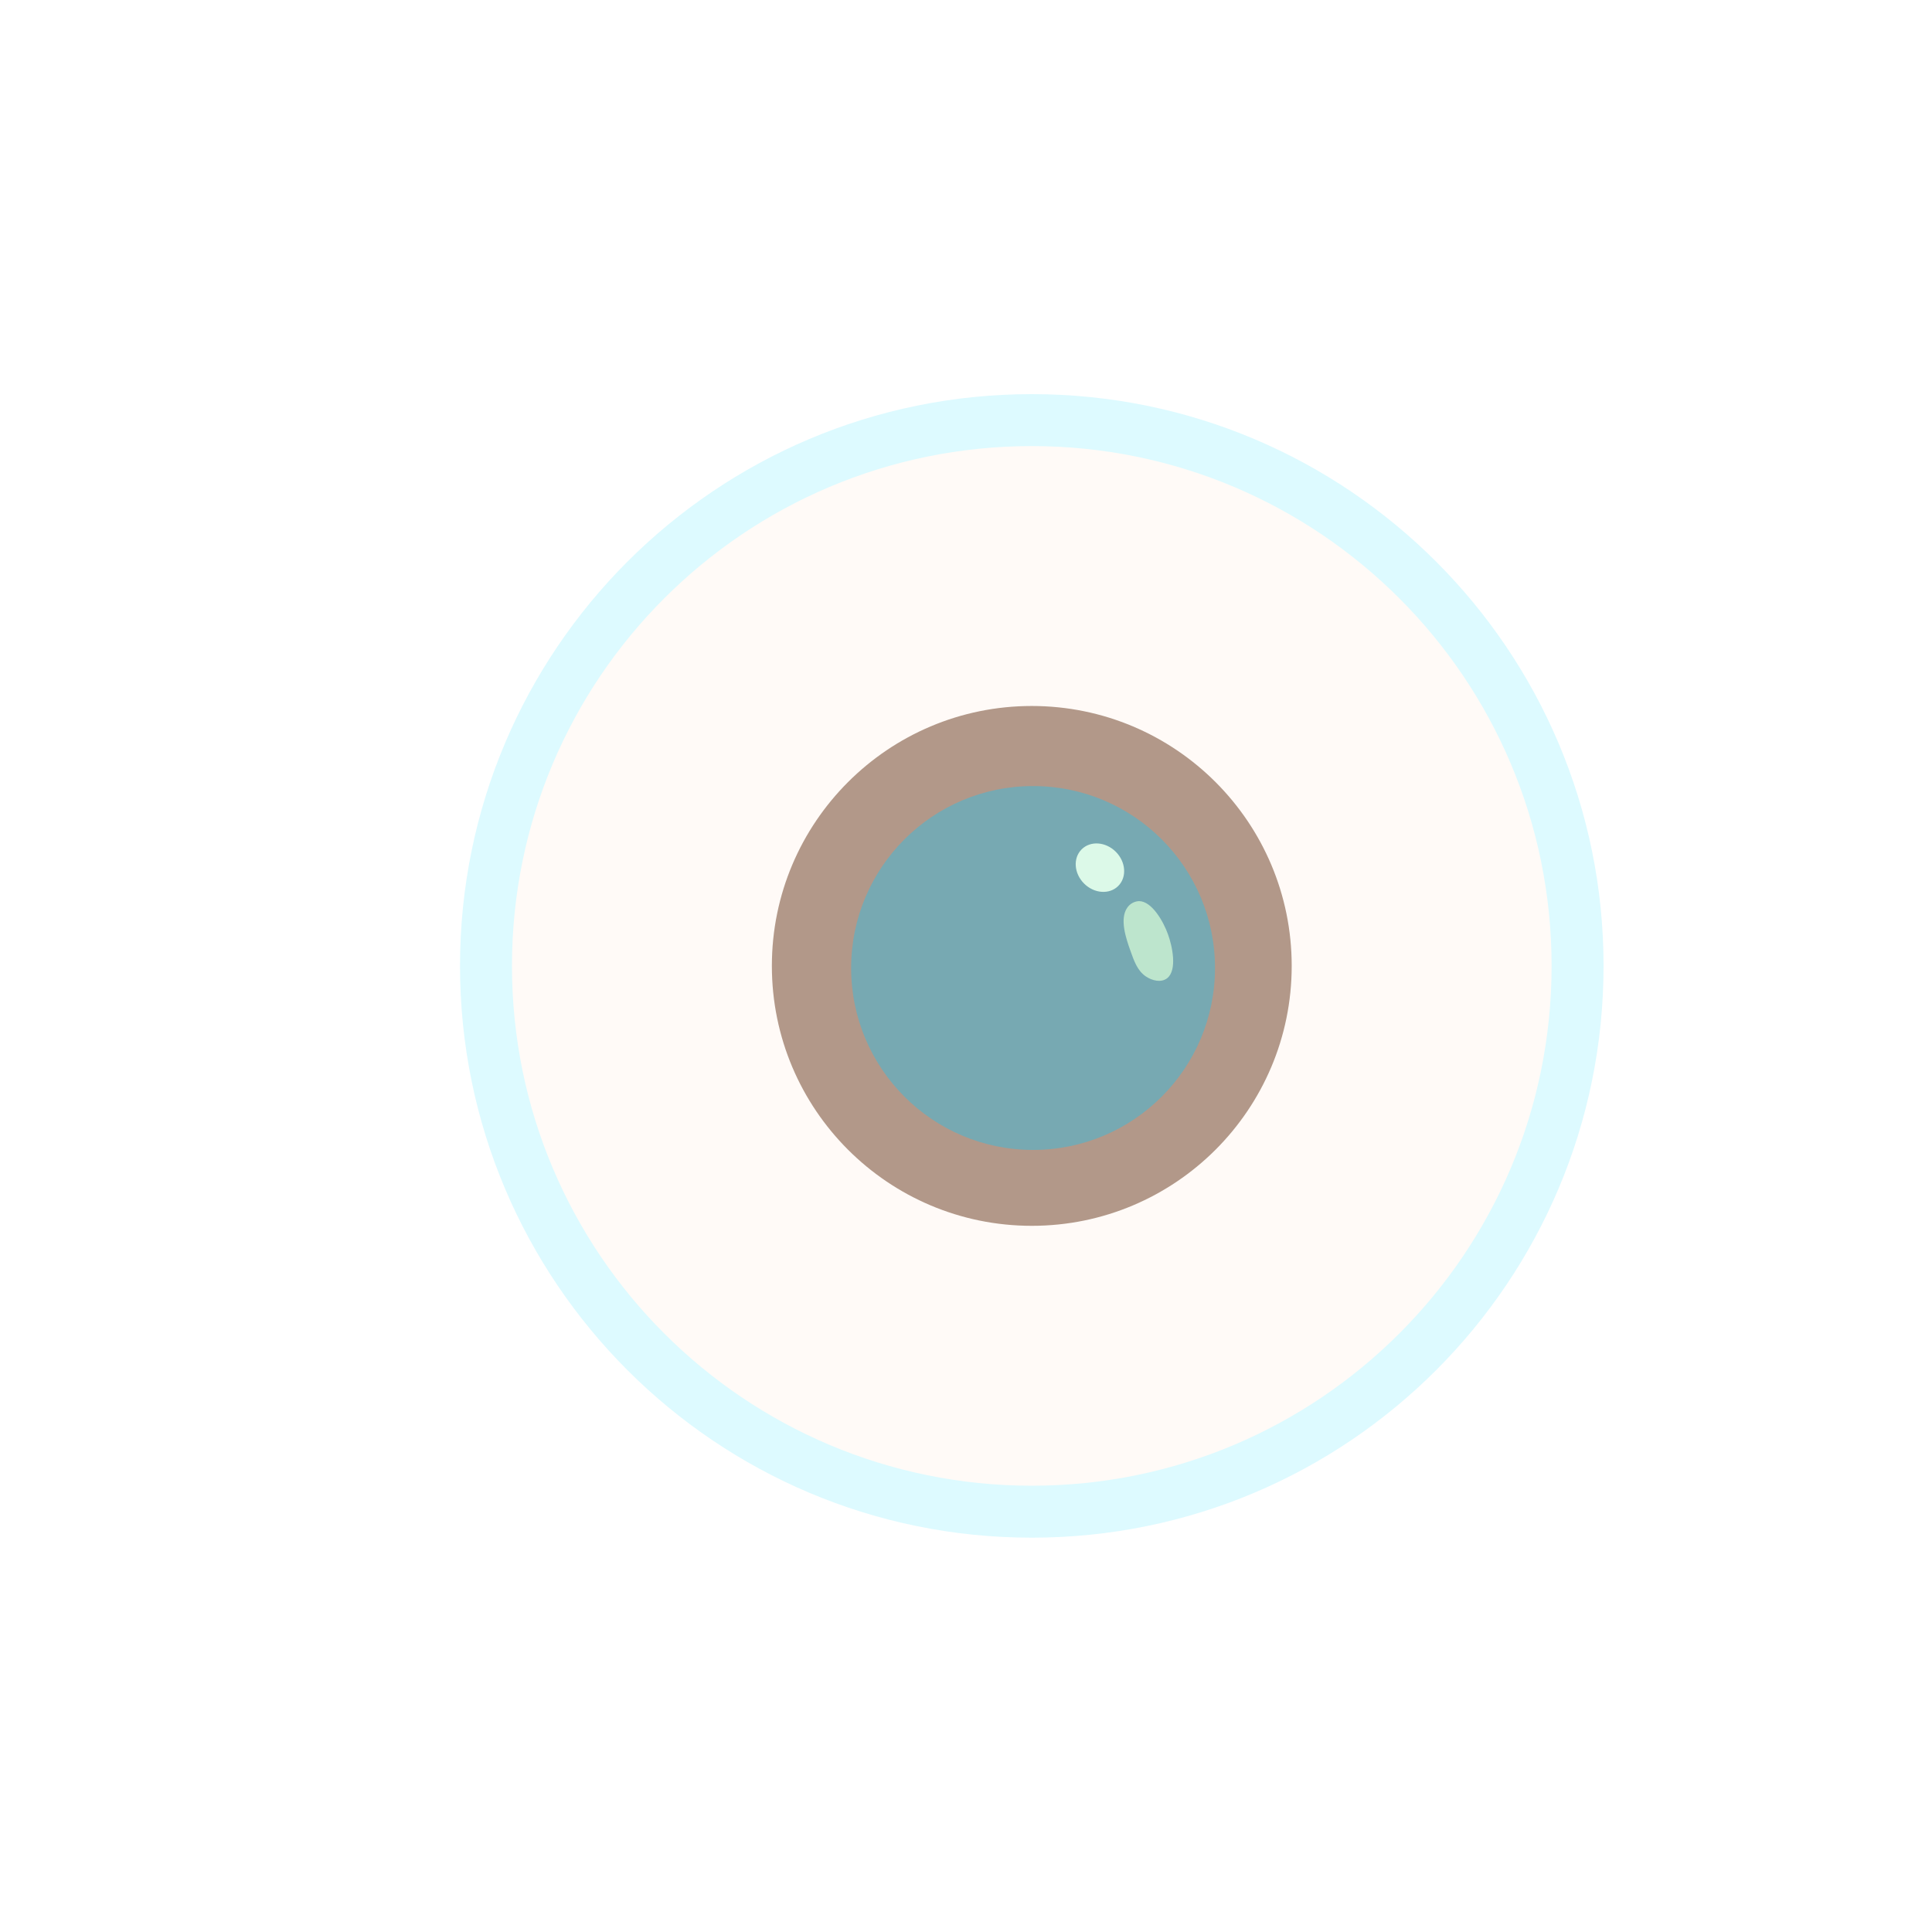
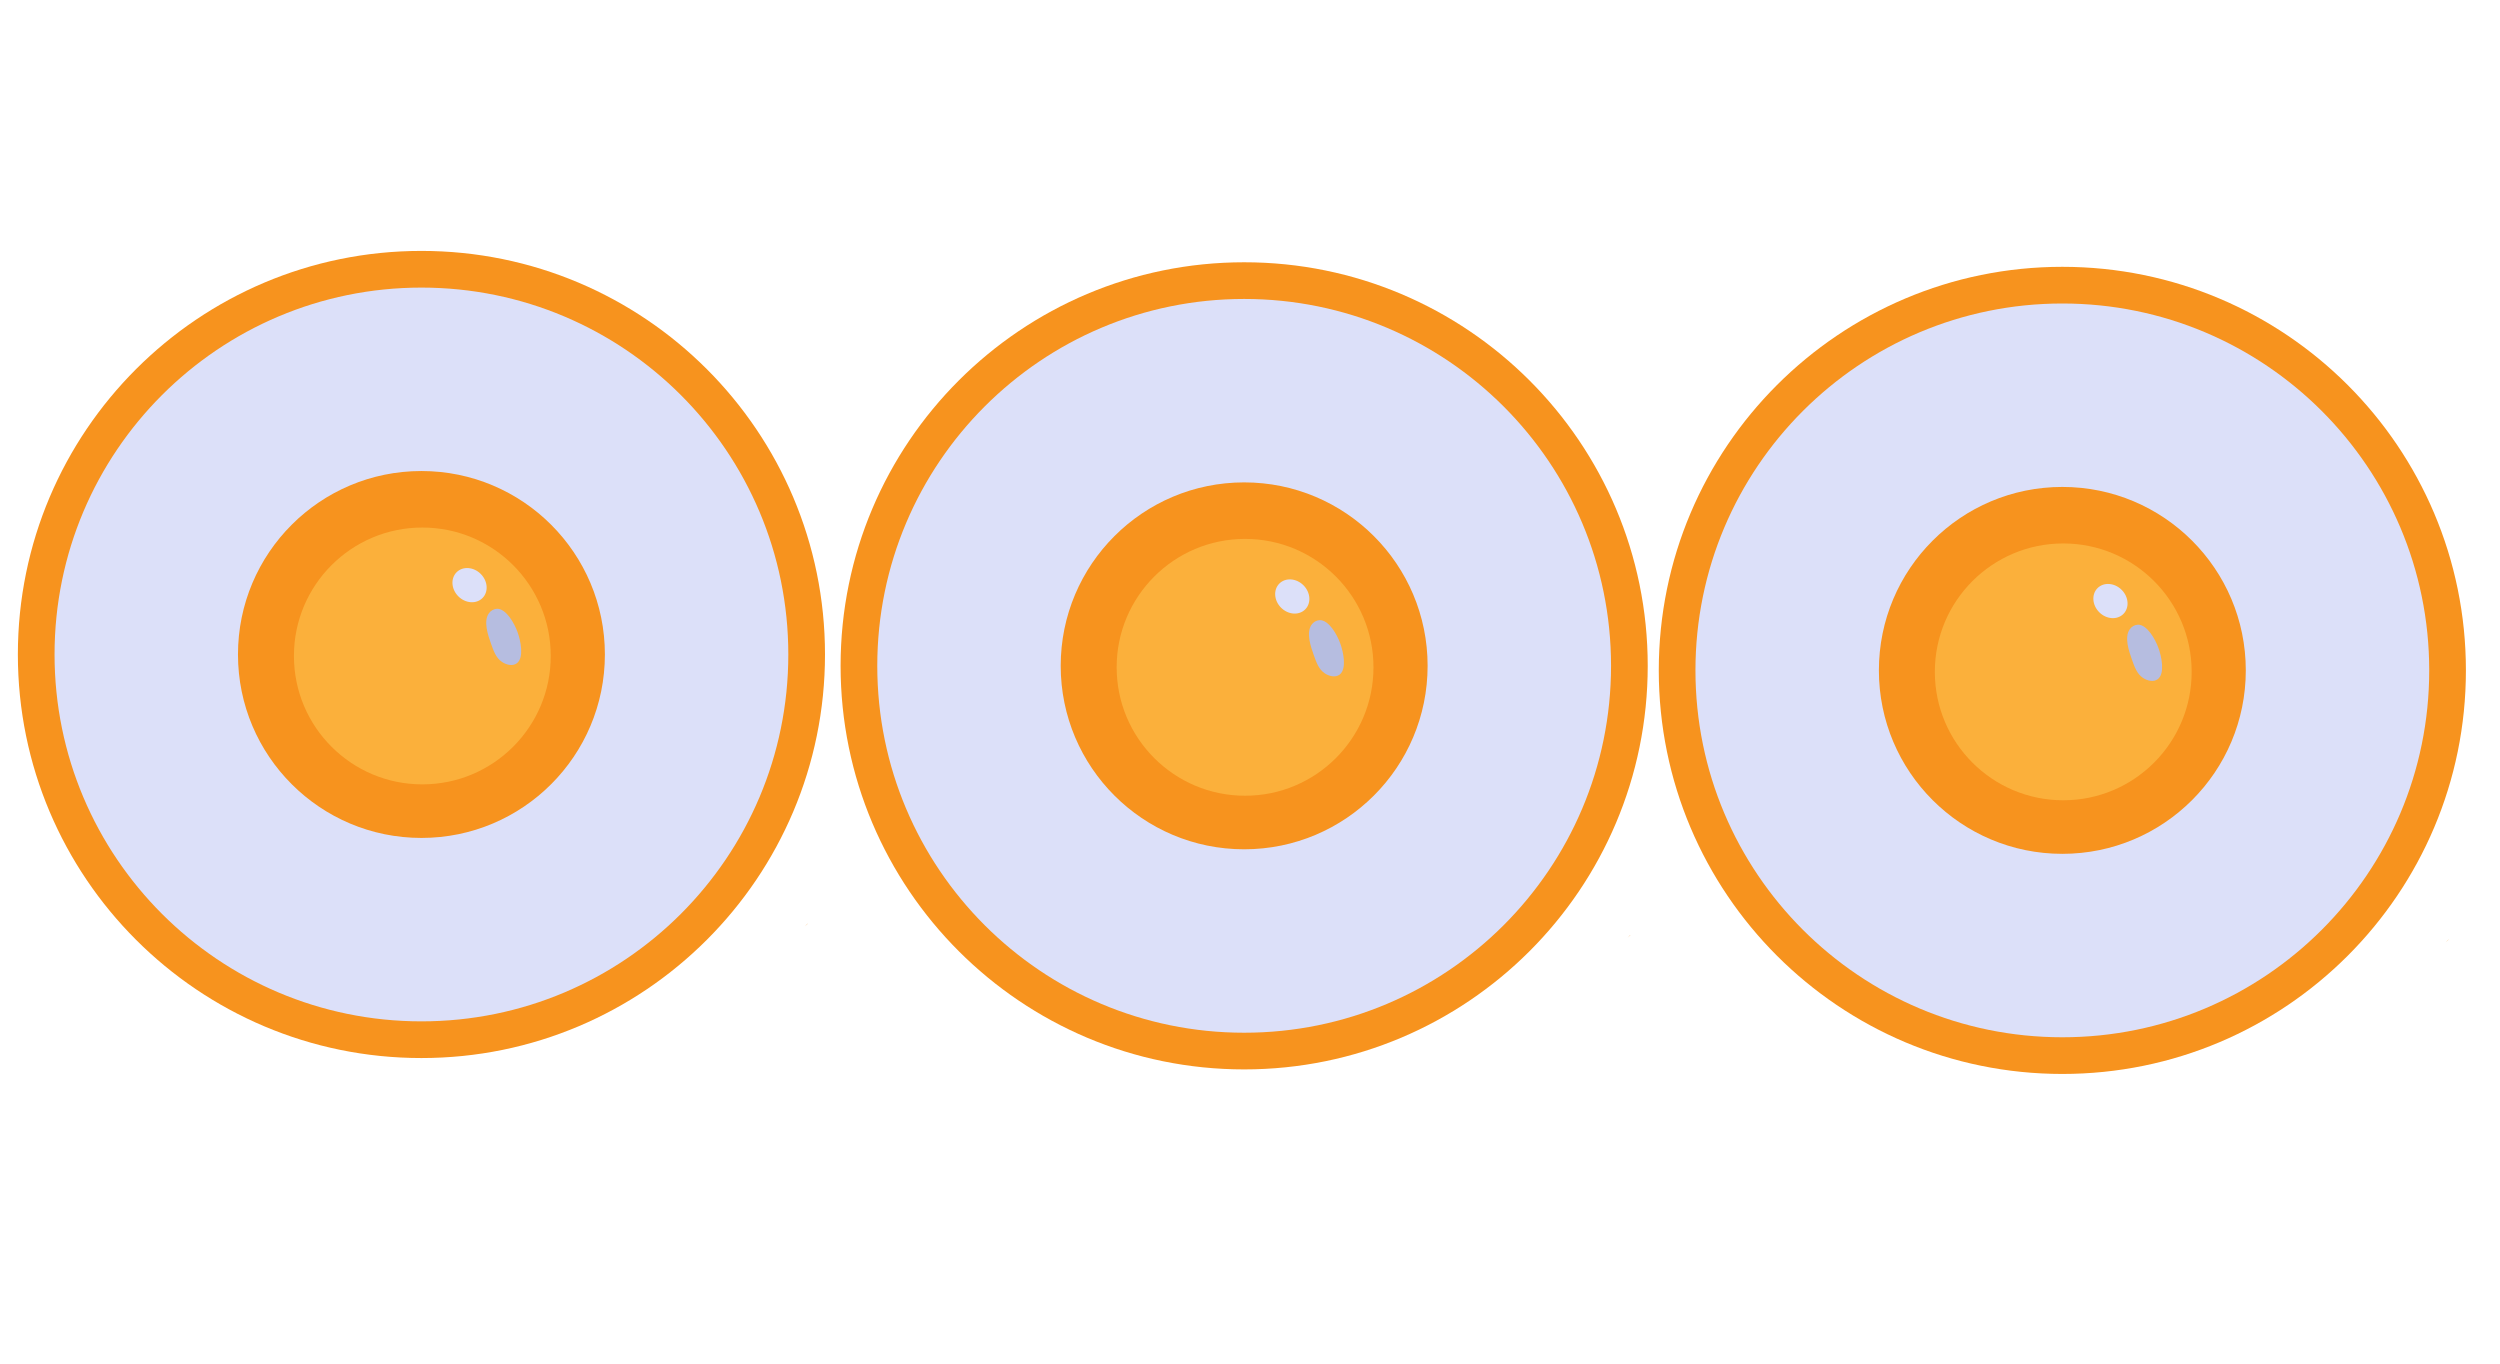
- <svg xmlns="http://www.w3.org/2000/svg" viewBox="0 0 600 600">
+ <svg xmlns="http://www.w3.org/2000/svg" viewBox="0 0 1100 600">
  <defs>
-     <style>.cls-1{fill:#ddfaff;}.cls-2{fill:#fffaf7;}.cls-3{fill:#b29889;}.cls-4{fill:#77a9b2;}.cls-5{fill:#dcf9e8;}.cls-6{fill:#bde5cd;}</style>
+     <style>.cls-1{fill:#f7931e;}.cls-2{fill:#dce0f9;}.cls-3{fill:#fbb03b;}.cls-4{fill:#b6bde0;}</style>
  </defs>
  <g id="Layer_2" data-name="Layer 2">
-     <circle class="cls-1" cx="320.43" cy="299.97" r="177.57" />
-     <circle class="cls-2" cx="320.43" cy="299.97" r="161.43" />
-     <circle class="cls-3" cx="320.43" cy="299.97" r="80.72" />
-     <circle class="cls-4" cx="320.83" cy="300.62" r="56.5" />
-     <ellipse class="cls-5" cx="341.6" cy="269.46" rx="6.97" ry="8.04" transform="translate(-90.49 320.47) rotate(-45)" />
-     <path class="cls-6" d="M362.44,303.82c-1.86,1.43-4.66.71-6.54-.55-2.65-1.77-3.7-4.78-4.92-8.24s-3.36-9.59-.92-13.11a4.69,4.69,0,0,1,3.66-2.07c4,0,7.6,6.35,9,10.29C364.07,293.8,365.68,301.33,362.44,303.82Z" />
+     <circle class="cls-1" cx="185.43" cy="287.97" r="177.57" />
+     <circle class="cls-2" cx="185.43" cy="287.97" r="161.43" />
+     <polygon class="cls-1" points="355.34 406.46 354.11 407.64 355.28 406.4 355.34 406.46" />
+     <circle class="cls-1" cx="185.43" cy="287.97" r="80.72" />
+     <circle class="cls-3" cx="185.83" cy="288.62" r="56.5" />
+     <ellipse class="cls-2" cx="206.6" cy="257.46" rx="6.97" ry="8.04" transform="translate(-121.54 221.5) rotate(-45)" />
+     <path class="cls-4" d="M227.44,291.82c-1.86,1.43-4.66.71-6.54-.55-2.65-1.77-3.7-4.78-4.92-8.24s-3.36-9.59-.92-13.11a4.69,4.69,0,0,1,3.66-2.07c4,0,7.6,6.35,9,10.29C229.07,281.8,230.68,289.33,227.44,291.82Z" />
+     <circle class="cls-1" cx="547.43" cy="292.97" r="177.57" />
+     <circle class="cls-2" cx="547.43" cy="292.97" r="161.43" />
+     <polygon class="cls-1" points="717.34 411.46 716.11 412.64 717.28 411.4 717.34 411.46" />
+     <circle class="cls-1" cx="547.43" cy="292.97" r="80.72" />
+     <circle class="cls-3" cx="547.83" cy="293.62" r="56.5" />
+     <ellipse class="cls-2" cx="568.6" cy="262.46" rx="6.97" ry="8.04" transform="translate(-19.05 478.93) rotate(-45)" />
+     <path class="cls-4" d="M589.44,296.82c-1.86,1.43-4.66.71-6.54-.55-2.65-1.77-3.7-4.78-4.92-8.24s-3.36-9.59-.92-13.11a4.69,4.69,0,0,1,3.66-2.07c4,0,7.6,6.35,9,10.29C591.07,286.8,592.68,294.33,589.44,296.82Z" />
+     <circle class="cls-1" cx="907.43" cy="294.97" r="177.57" />
+     <circle class="cls-2" cx="907.43" cy="294.97" r="161.43" />
+     <polygon class="cls-1" points="1077.34 413.46 1076.11 414.64 1077.28 413.4 1077.34 413.46" />
+     <circle class="cls-1" cx="907.43" cy="294.97" r="80.72" />
+     <circle class="cls-3" cx="907.83" cy="295.62" r="56.5" />
+     <ellipse class="cls-2" cx="928.6" cy="264.46" rx="6.97" ry="8.04" transform="translate(84.98 734.08) rotate(-45)" />
+     <path class="cls-4" d="M949.44,298.82c-1.86,1.43-4.66.71-6.54-.55-2.65-1.77-3.7-4.78-4.92-8.24s-3.36-9.59-.92-13.11a4.69,4.69,0,0,1,3.66-2.07c4,0,7.6,6.35,9,10.29C951.07,288.8,952.68,296.33,949.44,298.82Z" />
  </g>
</svg>
